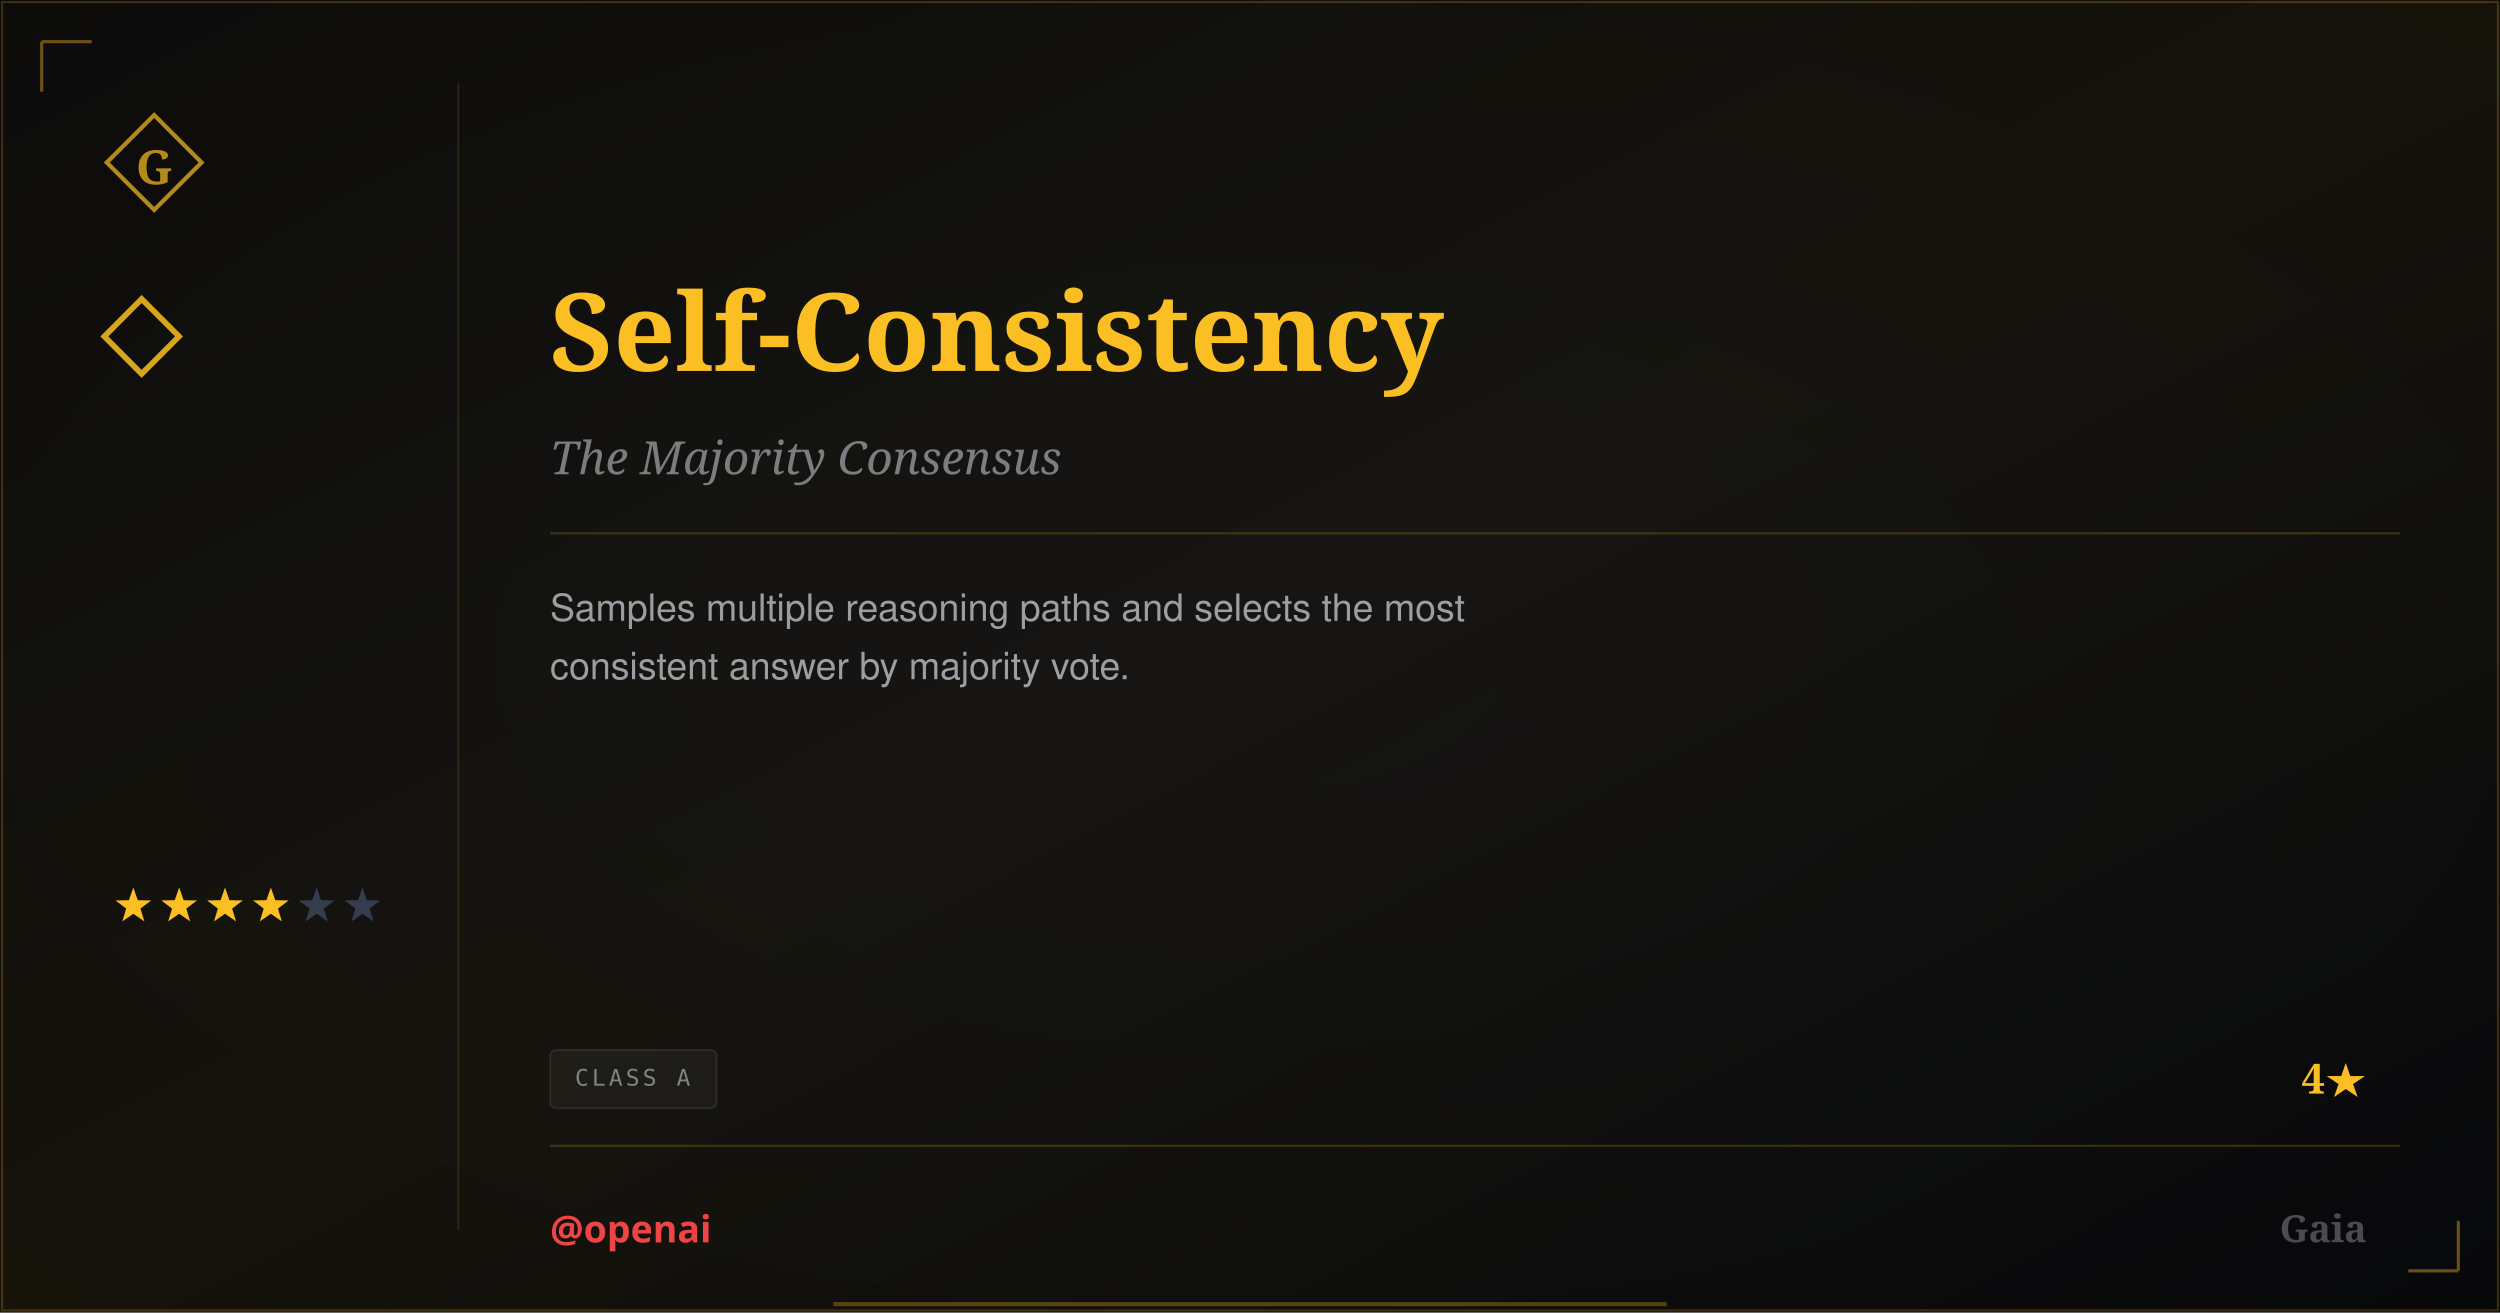
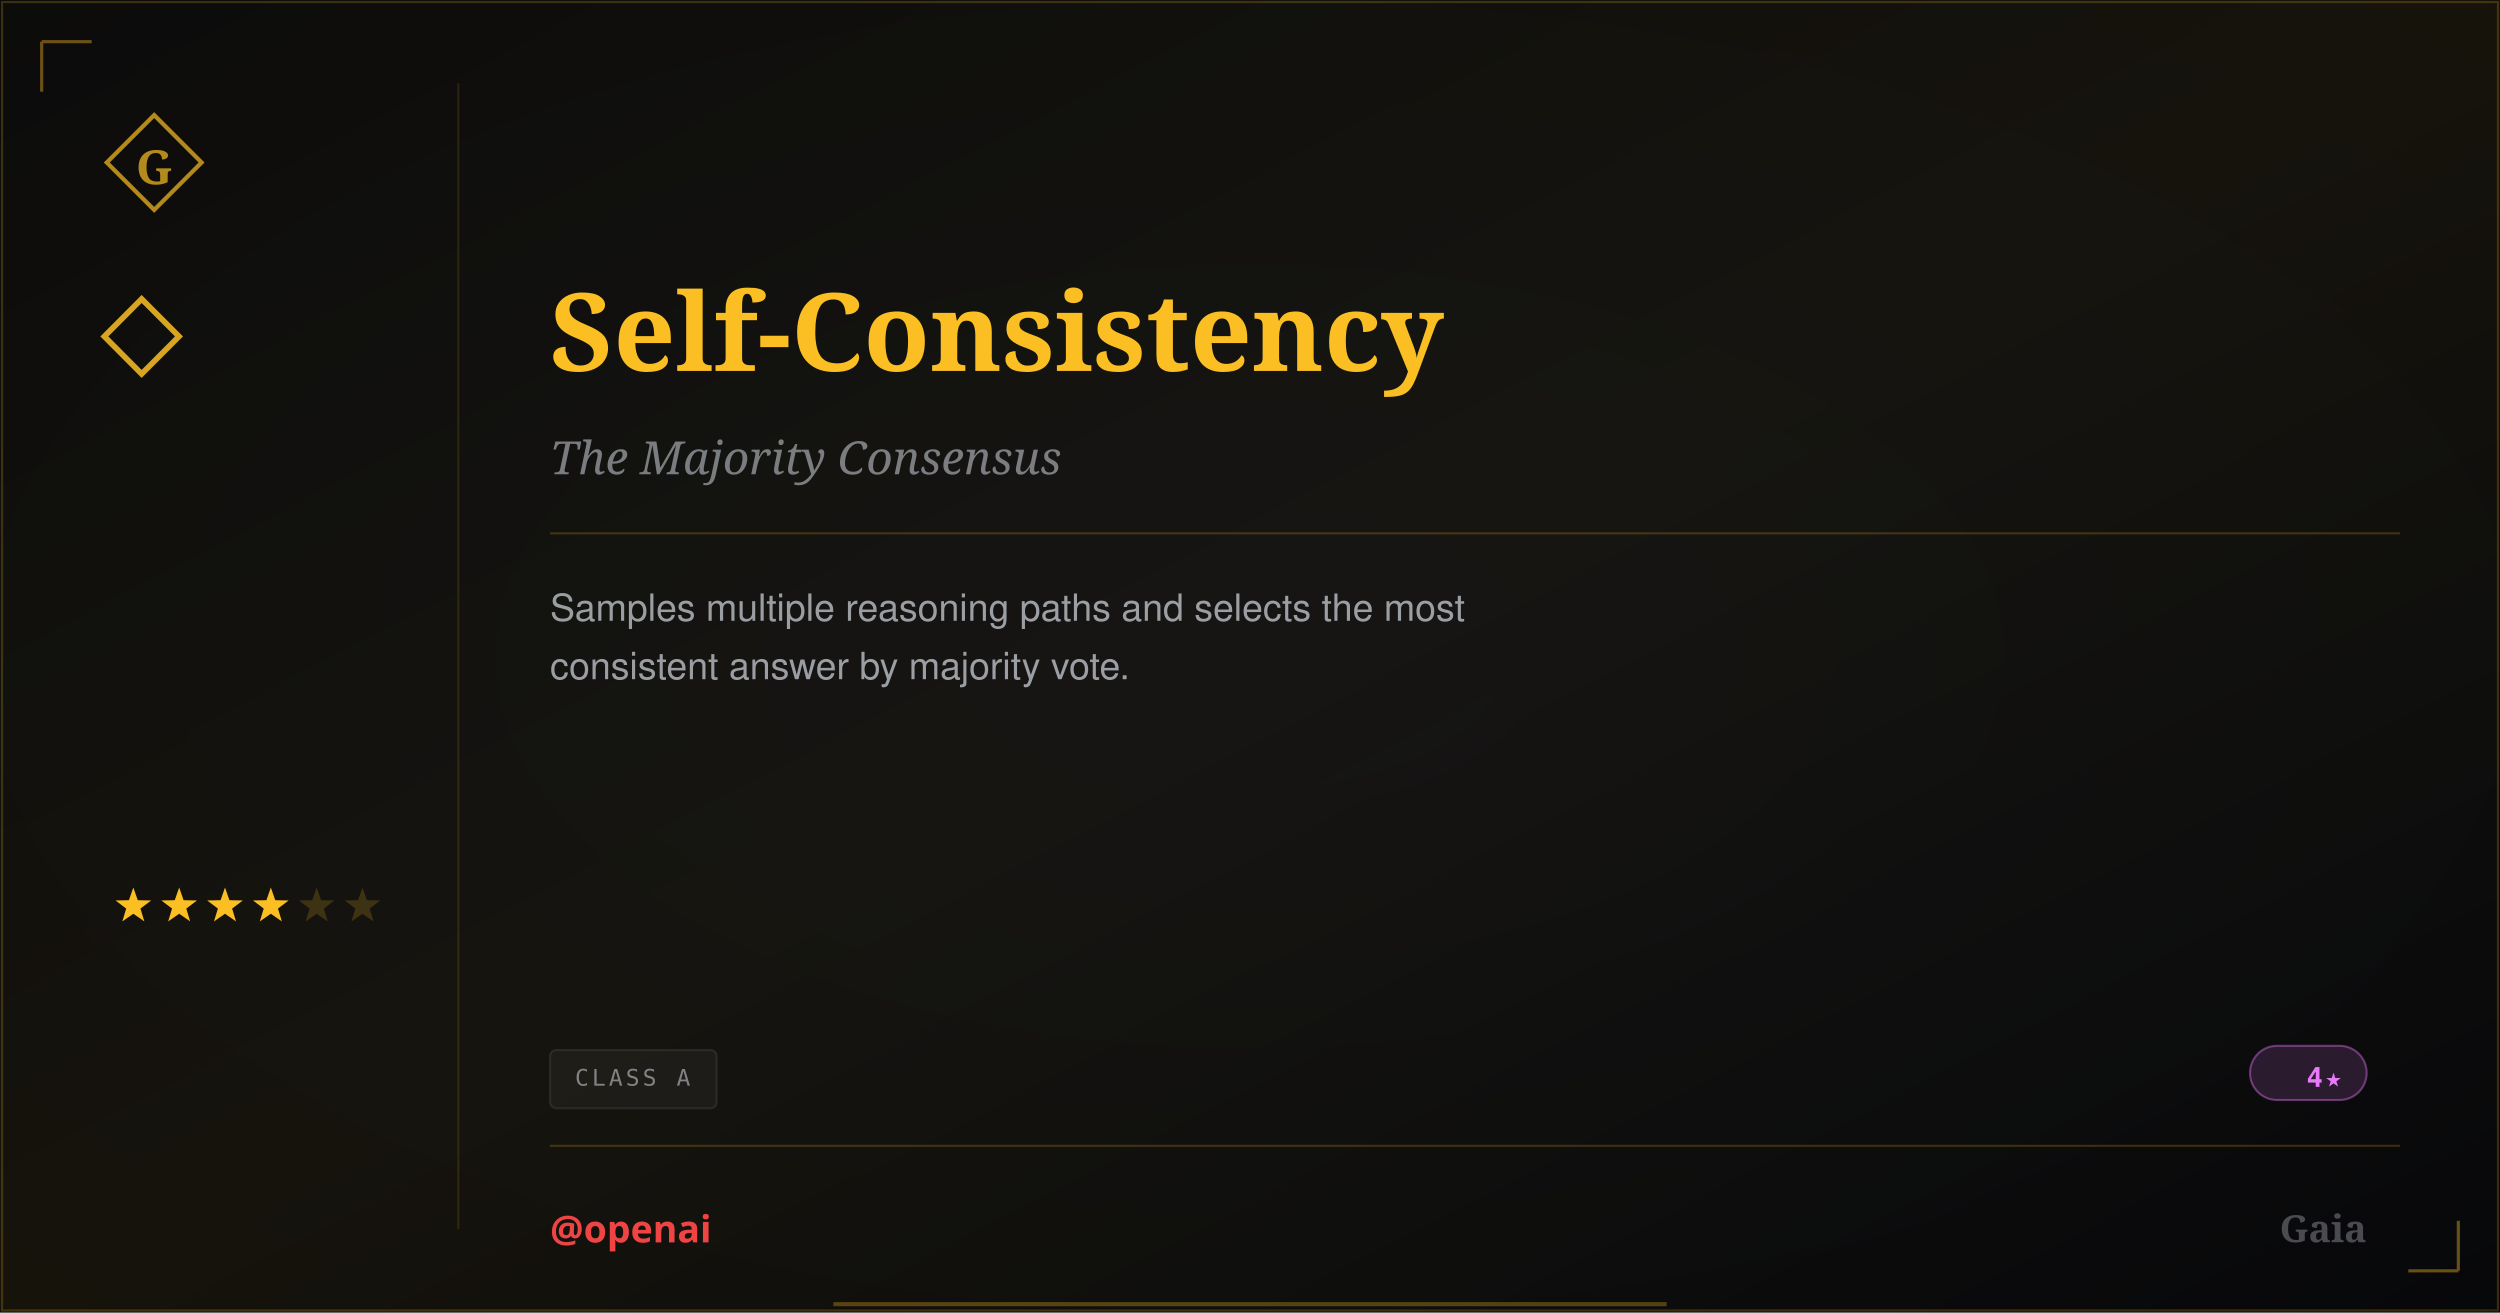
<svg xmlns="http://www.w3.org/2000/svg" width="1200" height="630" viewBox="0 0 1200 630">
  <defs>
    <linearGradient id="grad-openai-self-consistency" x1="0" y1="0" x2="1" y2="1">
      <stop offset="0%" stop-color="#fbbf24" stop-opacity="0.04" />
      <stop offset="50%" stop-color="#fbbf24" stop-opacity="0.08" />
      <stop offset="100%" stop-color="#fbbf24" stop-opacity="0.02" />
    </linearGradient>
  </defs>
  <rect width="1200" height="630" fill="#030712" />
  <defs>
    <radialGradient id="vign-openai-self-consistency" cx="50%" cy="50%" r="70%">
      <stop offset="0%" stop-color="transparent" />
      <stop offset="100%" stop-color="rgba(0,0,0,0.5)" />
    </radialGradient>
  </defs>
  <rect width="1200" height="630" fill="url(#vign-openai-self-consistency)" />
  <rect width="1200" height="630" fill="url(#grad-openai-self-consistency)" />
  <rect x="1" y="1" width="1198" height="628" fill="none" stroke="rgba(251,191,36,0.2)" stroke-width="1" />
  <path d="M 20 20 L 20 44 M 20 20 L 44 20" stroke="rgba(251,191,36,0.4)" stroke-width="1.5" fill="none" />
  <path d="M 1180 610 L 1180 586 M 1180 610 L 1156 610" stroke="rgba(251,191,36,0.4)" stroke-width="1.5" fill="none" />
  <svg x="48" y="52" width="52" height="52" viewBox="0 0 64 64">
    <path d="M 32 4 L 60 32 L 32 60 L 4 32 Z" fill="none" stroke="#fbbf24" stroke-width="2.5" stroke-linejoin="miter" opacity="0.7" />
    <text x="32" y="34" font-family="Georgia,serif" font-weight="600" font-size="28" fill="#fbbf24" text-anchor="middle" dominant-baseline="central" opacity="0.7">G</text>
  </svg>
  <text x="48" y="175" font-family="Georgia,serif" font-size="52" fill="#fbbf24" opacity="0.85">◇</text>
-   <polygon points="64.00,426.00 66.12,432.09 72.56,432.22 67.42,436.11 69.29,442.28 64.00,438.60 58.71,442.28 60.58,436.11 55.44,432.22 61.88,432.09" fill="#fbbf24" />
-   <polygon points="86.00,426.00 88.12,432.09 94.56,432.22 89.42,436.11 91.29,442.28 86.00,438.60 80.71,442.28 82.58,436.11 77.44,432.22 83.88,432.09" fill="#fbbf24" />
-   <polygon points="108.00,426.00 110.12,432.09 116.56,432.22 111.42,436.11 113.29,442.28 108.00,438.60 102.71,442.28 104.58,436.11 99.44,432.22 105.88,432.09" fill="#fbbf24" />
-   <polygon points="130.00,426.00 132.12,432.09 138.56,432.22 133.42,436.11 135.29,442.28 130.00,438.60 124.71,442.28 126.58,436.11 121.44,432.22 127.88,432.09" fill="#fbbf24" />
-   <polygon points="152.00,426.00 154.12,432.09 160.56,432.22 155.42,436.11 157.29,442.28 152.00,438.60 146.71,442.28 148.58,436.11 143.44,432.22 149.88,432.09" fill="#333d4d" />
-   <polygon points="174.00,426.00 176.12,432.09 182.56,432.22 177.42,436.11 179.29,442.28 174.00,438.60 168.71,442.28 170.58,436.11 165.44,432.22 171.88,432.09" fill="#333d4d" />
+   <polygon points="64.00,426.00 66.12,432.09 72.56,432.22 67.42,436.11 69.29,442.28 64.00,438.60 58.71,442.28 60.58,436.11 55.44,432.22 61.88,432.09" fill="#fbbf24" opacity="1" />
+   <polygon points="86.00,426.00 88.12,432.09 94.56,432.22 89.42,436.11 91.29,442.28 86.00,438.60 80.71,442.28 82.58,436.11 77.44,432.22 83.88,432.09" fill="#fbbf24" opacity="1" />
+   <polygon points="108.00,426.00 110.12,432.09 116.56,432.22 111.42,436.11 113.29,442.28 108.00,438.60 102.71,442.28 104.58,436.11 99.44,432.22 105.88,432.09" fill="#fbbf24" opacity="1" />
+   <polygon points="130.00,426.00 132.12,432.09 138.56,432.22 133.42,436.11 135.29,442.28 130.00,438.60 124.71,442.28 126.58,436.11 121.44,432.22 127.88,432.09" fill="#fbbf24" opacity="1" />
+   <polygon points="152.00,426.00 154.12,432.09 160.56,432.22 155.42,436.11 157.29,442.28 152.00,438.60 146.71,442.28 148.58,436.11 143.44,432.22 149.88,432.09" fill="#fbbf24" opacity="0.18" />
+   <polygon points="174.00,426.00 176.12,432.09 182.56,432.22 177.42,436.11 179.29,442.28 174.00,438.60 168.71,442.28 170.58,436.11 165.44,432.22 171.88,432.09" fill="#fbbf24" opacity="0.18" />
  <line x1="220" y1="40" x2="220" y2="590" stroke="rgba(251,191,36,0.12)" stroke-width="1" />
  <text x="264" y="160" font-family="EB Garamond,Georgia,serif" font-size="52" font-weight="600" fill="#fbbf24" dominant-baseline="middle">Self-Consistency</text>
  <text x="264" y="220" font-family="EB Garamond,Georgia,serif" font-size="22" font-style="italic" fill="rgba(226,232,240,0.5)" dominant-baseline="middle">The Majority Consensus</text>
  <line x1="264" y1="256" x2="1152" y2="256" stroke="rgba(251,191,36,0.2)" stroke-width="1" />
  <text x="264" y="298" font-family="Bricolage Grotesque,Helvetica,Arial,sans-serif" font-size="18" fill="rgba(226,232,240,0.65)">
    <tspan x="264" dy="0">Samples multiple reasoning paths and selects the most</tspan>
    <tspan x="264" dy="28">consistent answer by majority vote.</tspan>
  </text>
  <rect x="264" y="504" width="80" height="28" rx="3" fill="rgba(255,255,255,0.04)" stroke="rgba(255,255,255,0.08)" stroke-width="1" />
  <text x="276" y="518" font-family="monospace" font-size="11" letter-spacing="1.5" fill="rgba(226,232,240,0.5)" dominant-baseline="middle" text-transform="uppercase">CLASS A</text>
-   <text x="1136" y="518" font-family="EB Garamond,Georgia,serif" font-size="20" font-weight="600" fill="#fbbf24" text-anchor="end" dominant-baseline="middle">4★</text>
+   <rect x="1080" y="502" width="56" height="26" rx="13" fill="rgba(232,121,249,.15)" stroke="rgba(232,121,249,.4)" stroke-width="1" />
+   <text x="1124" y="518" font-family="'Departure Mono','JetBrains Mono',monospace" font-size="13" font-weight="600" letter-spacing="1.2" fill="#e879f9" text-anchor="end" dominant-baseline="middle">4★</text>
  <line x1="264" y1="550" x2="1152" y2="550" stroke="rgba(251,191,36,0.2)" stroke-width="1" />
  <text x="264" y="590" font-family="'Bricolage Grotesque',sans-serif" font-size="18" font-weight="600" fill="#ef4444" dominant-baseline="middle">@openai</text>
  <text x="1136" y="590" font-family="EB Garamond,Georgia,serif" font-size="18" font-weight="600" fill="rgba(226,232,240,0.3)" text-anchor="end" dominant-baseline="middle">Gaia</text>
  <line x1="400" y1="626" x2="800" y2="626" stroke="#fbbf24" stroke-width="2" stroke-opacity="0.3" />
</svg>
